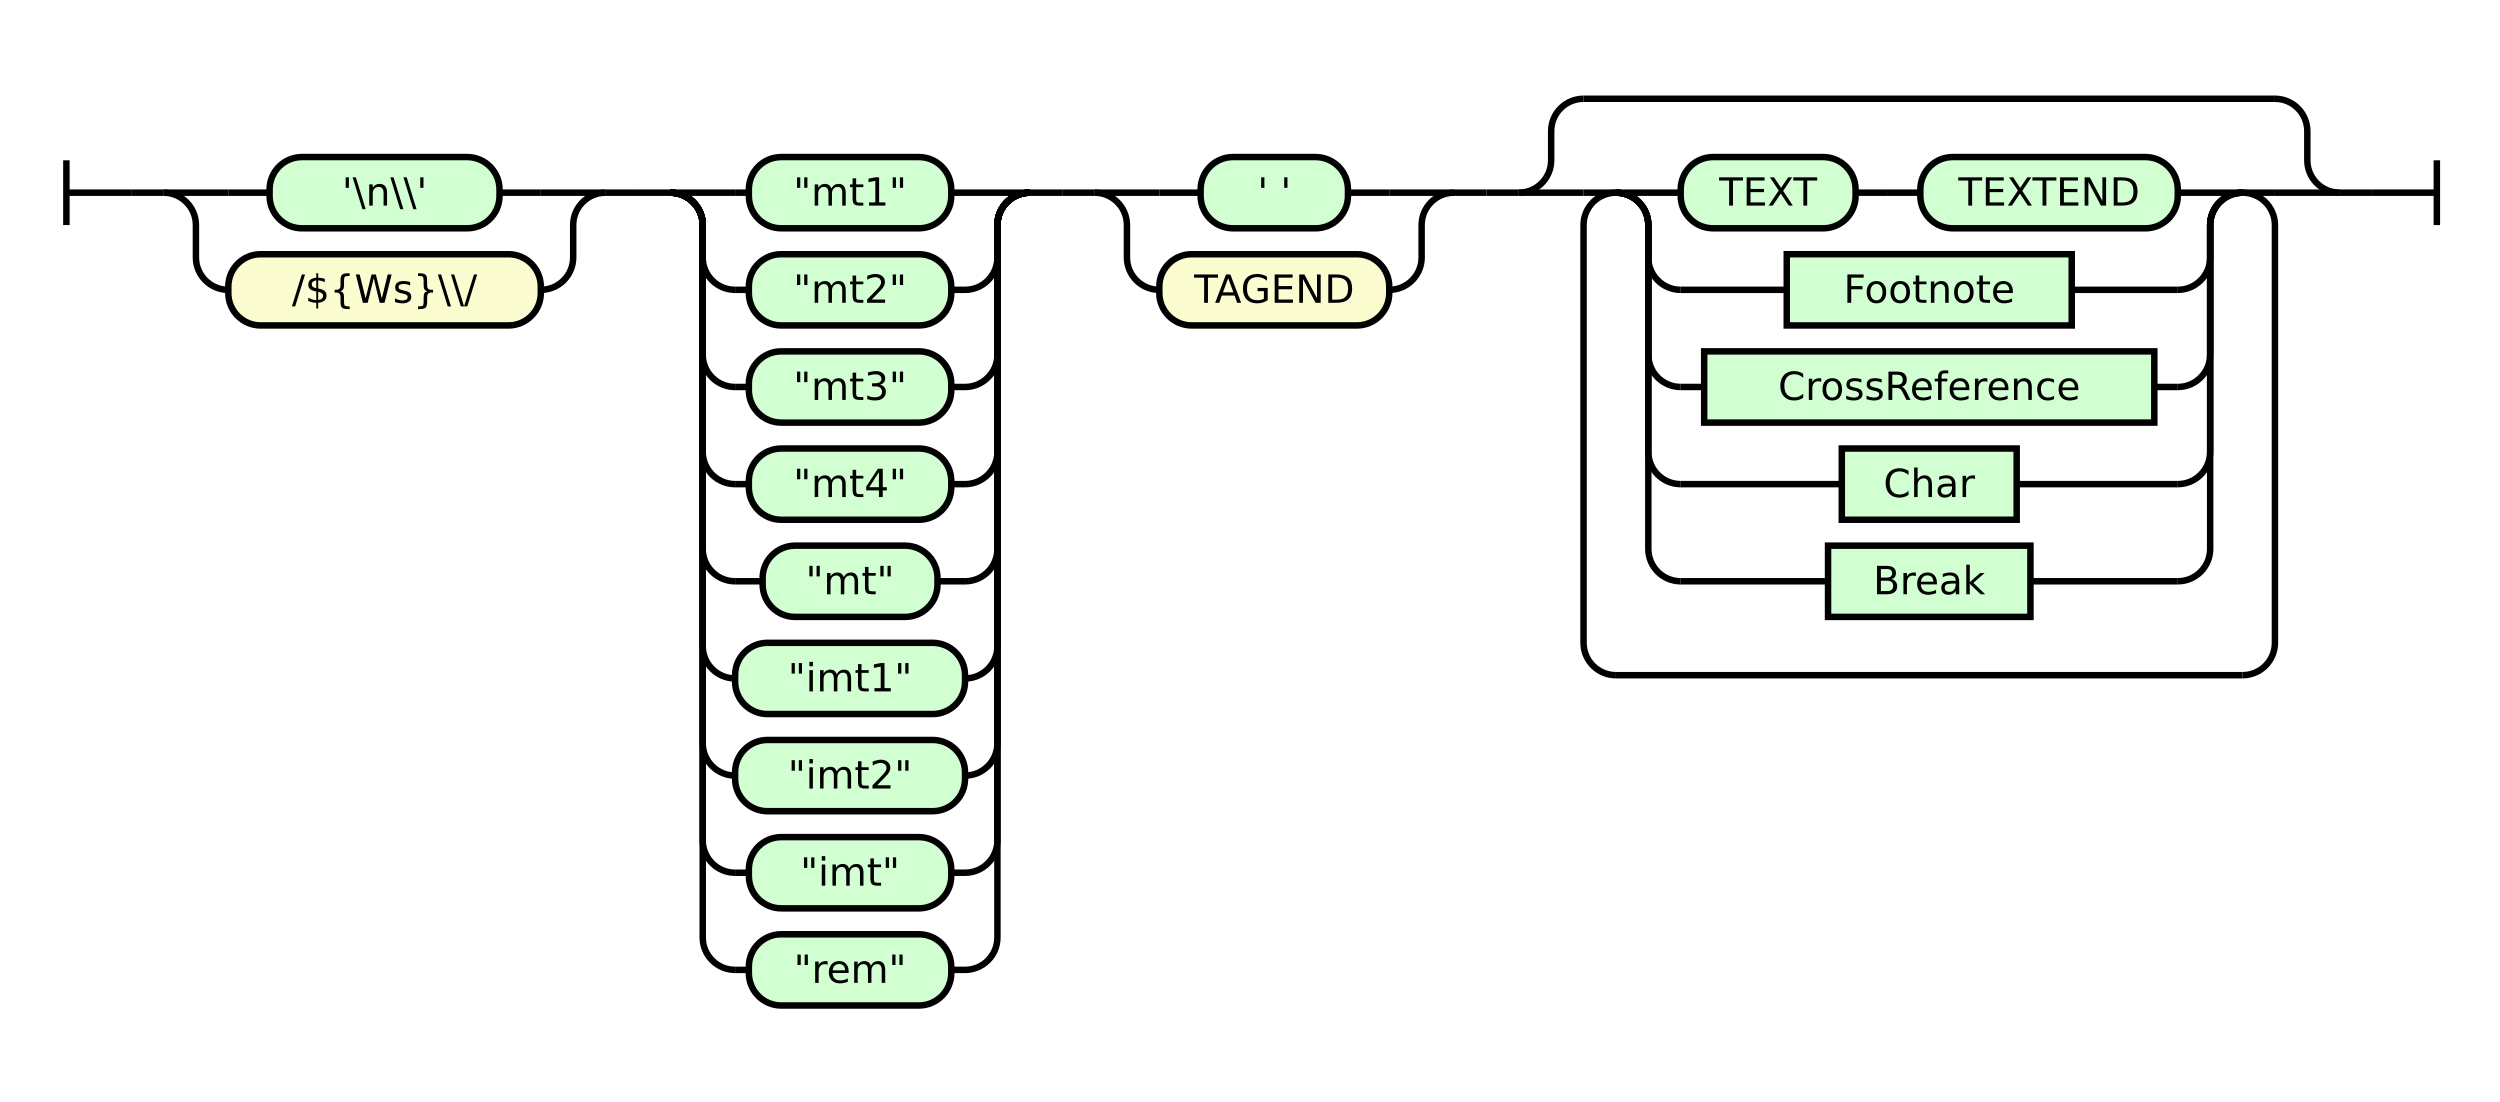
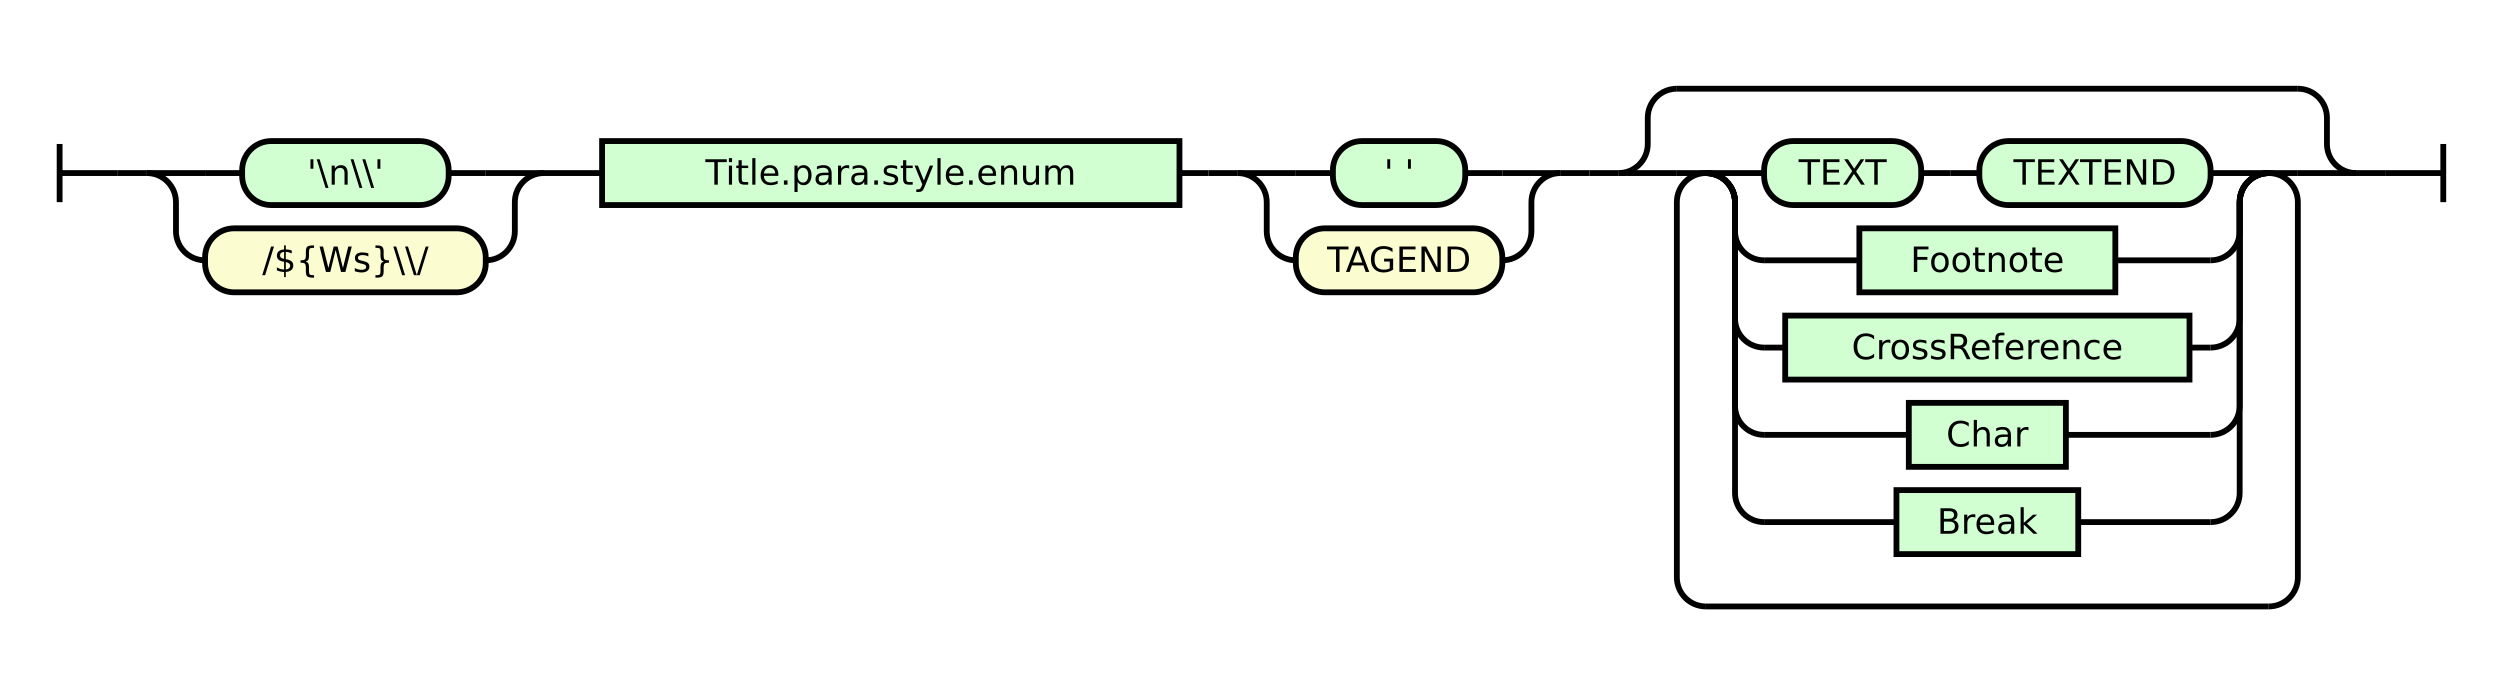
- <svg xmlns="http://www.w3.org/2000/svg" class="railroad-diagram" height="340" viewBox="0 0 772.0 340" width="772.0">
+ <svg xmlns="http://www.w3.org/2000/svg" class="railroad-diagram" height="238" viewBox="0 0 859.5 238" width="859.5">
  <g transform="translate(.5 .5)">
    <style>/*  */

    svg.railroad-diagram {
        background-color: hsl(30,20%,95%);
    }
    svg.railroad-diagram path {
        stroke-width: 2;
        stroke: black;
        fill: none;
    }
    svg.railroad-diagram text {
        font-size: 12px;
        text-anchor: middle;
        font-family: DejaVu Sans;
    }
    svg.railroad-diagram text.label {
        text-anchor:start;
    }
    svg.railroad-diagram text.comment {
        font-family: DejaVu Sans;
        font-size: 14px;
    }
    svg.railroad-diagram rect{
        stroke-width: 2;
        stroke: black;
        fill: rgb(210, 255, 210);
    }
    svg.railroad-diagram rect.group-box {
        stroke: gray;
        stroke-dasharray: 10 5;
        fill: none;
    }
    .terminal {
        font-family: DejaVu Sans;
    }
    svg.railroad-diagram g.altterminal rect {
        fill: rgb(251, 252, 207)
    }

/*  */
</style>
    <g>
      <path d="M 20 49 v 20 m 0 -10 h 20" />
    </g>
    <path d="M 40 59 h 10" />
    <g>
      <path d="M 50 59 h 0.0" />
-       <path d="M 722.0 59 h 0.0" />
+       <path d="M 809.5 59 h 0.0" />
      <g>
        <path d="M 50.0 59 h 0.0" />
        <path d="M 186.5 59 h 0.0" />
        <path d="M 50.0 59 h 20" />
        <g class="terminal ">
          <path d="M 70.0 59 h 12.75" />
          <path d="M 153.75 59 h 12.75" />
          <rect height="22" rx="10" ry="10" width="71.0" x="82.75" y="48" />
          <text x="118.25" y="63">'\n\\'</text>
        </g>
        <path d="M 166.5 59 h 20" />
        <path d="M 50.0 59 a 10 10 0 0 1 10 10 v 10 a 10 10 0 0 0 10 10" />
        <g class="terminal altterminal">
          <path d="M 70.0 89 h 0.0" />
          <path d="M 166.5 89 h 0.0" />
          <rect height="22" rx="10" ry="10" width="96.5" x="70.0" y="78" />
          <text x="118.25" y="93">/${Ws}\\/</text>
        </g>
        <path d="M 166.5 89 a 10 10 0 0 0 10 -10 v -10 a 10 10 0 0 1 10 -10" />
      </g>
      <path d="M 186.5 59 h 10" />
      <path d="M 196.5 59 h 10" />
+       <g class="non-terminal ">
+         <path d="M 206.5 59 h 0.0" />
+         <path d="M 405.0 59 h 0.0" />
+         <rect height="22" width="198.5" x="206.5" y="48" />
+         <text x="305.75" y="63">Title.para.style.enum</text>
+       </g>
+       <path d="M 405.0 59 h 10" />
+       <path d="M 415.0 59 h 10" />
      <g>
-         <path d="M 206.5 59 h 0.0" />
-         <path d="M 317.5 59 h 0.0" />
-         <path d="M 206.5 59 h 20" />
+         <path d="M 425.0 59 h 0.0" />
+         <path d="M 536.0 59 h 0.0" />
+         <path d="M 425.0 59 h 20" />
        <g class="terminal ">
-           <path d="M 226.5 59 h 4.25" />
-           <path d="M 293.25 59 h 4.25" />
-           <rect height="22" rx="10" ry="10" width="62.5" x="230.75" y="48" />
-           <text x="262.0" y="63">"mt1"</text>
+           <path d="M 445.0 59 h 12.75" />
+           <path d="M 503.25 59 h 12.75" />
+           <rect height="22" rx="10" ry="10" width="45.5" x="457.75" y="48" />
+           <text x="480.5" y="63">' '</text>
        </g>
-         <path d="M 297.5 59 h 20" />
-         <path d="M 206.5 59 a 10 10 0 0 1 10 10 v 10 a 10 10 0 0 0 10 10" />
-         <g class="terminal ">
-           <path d="M 226.5 89 h 4.25" />
-           <path d="M 293.25 89 h 4.25" />
-           <rect height="22" rx="10" ry="10" width="62.5" x="230.75" y="78" />
-           <text x="262.0" y="93">"mt2"</text>
+         <path d="M 516.0 59 h 20" />
+         <path d="M 425.0 59 a 10 10 0 0 1 10 10 v 10 a 10 10 0 0 0 10 10" />
+         <g class="terminal altterminal">
+           <path d="M 445.0 89 h 0.0" />
+           <path d="M 516.0 89 h 0.0" />
+           <rect height="22" rx="10" ry="10" width="71.0" x="445.0" y="78" />
+           <text x="480.5" y="93">TAGEND</text>
        </g>
-         <path d="M 297.5 89 a 10 10 0 0 0 10 -10 v -10 a 10 10 0 0 1 10 -10" />
-         <path d="M 206.5 59 a 10 10 0 0 1 10 10 v 40 a 10 10 0 0 0 10 10" />
-         <g class="terminal ">
-           <path d="M 226.5 119 h 4.25" />
-           <path d="M 293.25 119 h 4.25" />
-           <rect height="22" rx="10" ry="10" width="62.5" x="230.75" y="108" />
-           <text x="262.0" y="123">"mt3"</text>
+         <path d="M 516.0 89 a 10 10 0 0 0 10 -10 v -10 a 10 10 0 0 1 10 -10" />
+       </g>
+       <path d="M 536.0 59 h 10" />
+       <path d="M 546.0 59 h 10" />
+       <g>
+         <path d="M 556.0 59 h 0.0" />
+         <path d="M 809.5 59 h 0.0" />
+         <path d="M 556.0 59 a 10 10 0 0 0 10 -10 v -9 a 10 10 0 0 1 10 -10" />
+         <g>
+           <path d="M 576.0 30 h 213.5" />
        </g>
-         <path d="M 297.5 119 a 10 10 0 0 0 10 -10 v -40 a 10 10 0 0 1 10 -10" />
-         <path d="M 206.5 59 a 10 10 0 0 1 10 10 v 70 a 10 10 0 0 0 10 10" />
-         <g class="terminal ">
-           <path d="M 226.5 149 h 4.25" />
-           <path d="M 293.25 149 h 4.25" />
-           <rect height="22" rx="10" ry="10" width="62.5" x="230.75" y="138" />
-           <text x="262.0" y="153">"mt4"</text>
-         </g>
-         <path d="M 297.5 149 a 10 10 0 0 0 10 -10 v -70 a 10 10 0 0 1 10 -10" />
-         <path d="M 206.5 59 a 10 10 0 0 1 10 10 v 100 a 10 10 0 0 0 10 10" />
-         <g class="terminal ">
-           <path d="M 226.5 179 h 8.5" />
-           <path d="M 289.0 179 h 8.5" />
-           <rect height="22" rx="10" ry="10" width="54.0" x="235.0" y="168" />
-           <text x="262.0" y="183">"mt"</text>
-         </g>
-         <path d="M 297.5 179 a 10 10 0 0 0 10 -10 v -100 a 10 10 0 0 1 10 -10" />
-         <path d="M 206.5 59 a 10 10 0 0 1 10 10 v 130 a 10 10 0 0 0 10 10" />
-         <g class="terminal ">
-           <path d="M 226.5 209 h 0.0" />
-           <path d="M 297.5 209 h 0.0" />
-           <rect height="22" rx="10" ry="10" width="71.0" x="226.5" y="198" />
-           <text x="262.0" y="213">"imt1"</text>
-         </g>
-         <path d="M 297.5 209 a 10 10 0 0 0 10 -10 v -130 a 10 10 0 0 1 10 -10" />
-         <path d="M 206.5 59 a 10 10 0 0 1 10 10 v 160 a 10 10 0 0 0 10 10" />
-         <g class="terminal ">
-           <path d="M 226.5 239 h 0.0" />
-           <path d="M 297.5 239 h 0.0" />
-           <rect height="22" rx="10" ry="10" width="71.0" x="226.5" y="228" />
-           <text x="262.0" y="243">"imt2"</text>
-         </g>
-         <path d="M 297.5 239 a 10 10 0 0 0 10 -10 v -160 a 10 10 0 0 1 10 -10" />
-         <path d="M 206.5 59 a 10 10 0 0 1 10 10 v 190 a 10 10 0 0 0 10 10" />
-         <g class="terminal ">
-           <path d="M 226.5 269 h 4.25" />
-           <path d="M 293.25 269 h 4.25" />
-           <rect height="22" rx="10" ry="10" width="62.5" x="230.75" y="258" />
-           <text x="262.0" y="273">"imt"</text>
-         </g>
-         <path d="M 297.5 269 a 10 10 0 0 0 10 -10 v -190 a 10 10 0 0 1 10 -10" />
-         <path d="M 206.5 59 a 10 10 0 0 1 10 10 v 220 a 10 10 0 0 0 10 10" />
-         <g class="terminal ">
-           <path d="M 226.5 299 h 4.25" />
-           <path d="M 293.25 299 h 4.25" />
-           <rect height="22" rx="10" ry="10" width="62.5" x="230.75" y="288" />
-           <text x="262.0" y="303">"rem"</text>
-         </g>
-         <path d="M 297.5 299 a 10 10 0 0 0 10 -10 v -220 a 10 10 0 0 1 10 -10" />
-       </g>
-       <path d="M 317.5 59 h 10" />
-       <path d="M 327.5 59 h 10" />
-       <g>
-         <path d="M 337.5 59 h 0.0" />
-         <path d="M 448.5 59 h 0.0" />
-         <path d="M 337.5 59 h 20" />
-         <g class="terminal ">
-           <path d="M 357.5 59 h 12.75" />
-           <path d="M 415.75 59 h 12.75" />
-           <rect height="22" rx="10" ry="10" width="45.5" x="370.25" y="48" />
-           <text x="393.0" y="63">' '</text>
-         </g>
-         <path d="M 428.5 59 h 20" />
-         <path d="M 337.5 59 a 10 10 0 0 1 10 10 v 10 a 10 10 0 0 0 10 10" />
-         <g class="terminal altterminal">
-           <path d="M 357.5 89 h 0.0" />
-           <path d="M 428.5 89 h 0.0" />
-           <rect height="22" rx="10" ry="10" width="71.0" x="357.5" y="78" />
-           <text x="393.0" y="93">TAGEND</text>
-         </g>
-         <path d="M 428.5 89 a 10 10 0 0 0 10 -10 v -10 a 10 10 0 0 1 10 -10" />
-       </g>
-       <path d="M 448.5 59 h 10" />
-       <path d="M 458.5 59 h 10" />
-       <g>
-         <path d="M 468.5 59 h 0.0" />
-         <path d="M 722.0 59 h 0.0" />
-         <path d="M 468.5 59 a 10 10 0 0 0 10 -10 v -9 a 10 10 0 0 1 10 -10" />
+         <path d="M 789.5 30 a 10 10 0 0 1 10 10 v 9 a 10 10 0 0 0 10 10" />
+         <path d="M 556.0 59 h 20" />
        <g>
-           <path d="M 488.5 30 h 213.5" />
-         </g>
-         <path d="M 702.0 30 a 10 10 0 0 1 10 10 v 9 a 10 10 0 0 0 10 10" />
-         <path d="M 468.5 59 h 20" />
-         <g>
-           <path d="M 488.5 59 h 0.0" />
-           <path d="M 702.0 59 h 0.0" />
-           <path d="M 488.5 59 h 10" />
+           <path d="M 576.0 59 h 0.0" />
+           <path d="M 789.5 59 h 0.0" />
+           <path d="M 576.0 59 h 10" />
          <g>
-             <path d="M 498.5 59 h 0.0" />
-             <path d="M 692.0 59 h 0.0" />
-             <path d="M 498.5 59 h 20" />
+             <path d="M 586.0 59 h 0.0" />
+             <path d="M 779.5 59 h 0.0" />
+             <path d="M 586.0 59 h 20" />
            <g>
-               <path d="M 518.5 59 h 0.0" />
-               <path d="M 672.0 59 h 0.0" />
+               <path d="M 606.0 59 h 0.0" />
+               <path d="M 759.5 59 h 0.0" />
              <g class="terminal ">
-                 <path d="M 518.5 59 h 0.0" />
-                 <path d="M 572.5 59 h 0.0" />
-                 <rect height="22" rx="10" ry="10" width="54.0" x="518.5" y="48" />
-                 <text x="545.5" y="63">TEXT</text>
+                 <path d="M 606.0 59 h 0.0" />
+                 <path d="M 660.0 59 h 0.0" />
+                 <rect height="22" rx="10" ry="10" width="54.0" x="606.0" y="48" />
+                 <text x="633.0" y="63">TEXT</text>
              </g>
-               <path d="M 572.5 59 h 10" />
-               <path d="M 582.5 59 h 10" />
+               <path d="M 660.0 59 h 10" />
+               <path d="M 670.0 59 h 10" />
              <g class="terminal ">
-                 <path d="M 592.5 59 h 0.0" />
-                 <path d="M 672.0 59 h 0.0" />
-                 <rect height="22" rx="10" ry="10" width="79.5" x="592.5" y="48" />
-                 <text x="632.25" y="63">TEXTEND</text>
+                 <path d="M 680.0 59 h 0.0" />
+                 <path d="M 759.5 59 h 0.0" />
+                 <rect height="22" rx="10" ry="10" width="79.5" x="680.0" y="48" />
+                 <text x="719.75" y="63">TEXTEND</text>
              </g>
            </g>
-             <path d="M 672.0 59 h 20" />
-             <path d="M 498.5 59 a 10 10 0 0 1 10 10 v 10 a 10 10 0 0 0 10 10" />
+             <path d="M 759.5 59 h 20" />
+             <path d="M 586.0 59 a 10 10 0 0 1 10 10 v 10 a 10 10 0 0 0 10 10" />
            <g class="non-terminal ">
-               <path d="M 518.5 89 h 32.75" />
-               <path d="M 639.25 89 h 32.75" />
-               <rect height="22" width="88.0" x="551.25" y="78" />
-               <text x="595.25" y="93">Footnote</text>
+               <path d="M 606.0 89 h 32.75" />
+               <path d="M 726.75 89 h 32.75" />
+               <rect height="22" width="88.0" x="638.75" y="78" />
+               <text x="682.75" y="93">Footnote</text>
            </g>
-             <path d="M 672.0 89 a 10 10 0 0 0 10 -10 v -10 a 10 10 0 0 1 10 -10" />
-             <path d="M 498.5 59 a 10 10 0 0 1 10 10 v 40 a 10 10 0 0 0 10 10" />
+             <path d="M 759.5 89 a 10 10 0 0 0 10 -10 v -10 a 10 10 0 0 1 10 -10" />
+             <path d="M 586.0 59 a 10 10 0 0 1 10 10 v 40 a 10 10 0 0 0 10 10" />
            <g class="non-terminal ">
-               <path d="M 518.5 119 h 7.25" />
-               <path d="M 664.75 119 h 7.25" />
-               <rect height="22" width="139.0" x="525.75" y="108" />
-               <text x="595.25" y="123">CrossReference</text>
+               <path d="M 606.0 119 h 7.25" />
+               <path d="M 752.25 119 h 7.25" />
+               <rect height="22" width="139.0" x="613.25" y="108" />
+               <text x="682.75" y="123">CrossReference</text>
            </g>
-             <path d="M 672.0 119 a 10 10 0 0 0 10 -10 v -40 a 10 10 0 0 1 10 -10" />
-             <path d="M 498.5 59 a 10 10 0 0 1 10 10 v 70 a 10 10 0 0 0 10 10" />
+             <path d="M 759.5 119 a 10 10 0 0 0 10 -10 v -40 a 10 10 0 0 1 10 -10" />
+             <path d="M 586.0 59 a 10 10 0 0 1 10 10 v 70 a 10 10 0 0 0 10 10" />
            <g class="non-terminal ">
-               <path d="M 518.5 149 h 49.75" />
-               <path d="M 622.25 149 h 49.75" />
-               <rect height="22" width="54.0" x="568.25" y="138" />
-               <text x="595.25" y="153">Char</text>
+               <path d="M 606.0 149 h 49.75" />
+               <path d="M 709.75 149 h 49.75" />
+               <rect height="22" width="54.0" x="655.75" y="138" />
+               <text x="682.75" y="153">Char</text>
            </g>
-             <path d="M 672.0 149 a 10 10 0 0 0 10 -10 v -70 a 10 10 0 0 1 10 -10" />
-             <path d="M 498.5 59 a 10 10 0 0 1 10 10 v 100 a 10 10 0 0 0 10 10" />
+             <path d="M 759.5 149 a 10 10 0 0 0 10 -10 v -70 a 10 10 0 0 1 10 -10" />
+             <path d="M 586.0 59 a 10 10 0 0 1 10 10 v 100 a 10 10 0 0 0 10 10" />
            <g class="non-terminal ">
-               <path d="M 518.5 179 h 45.5" />
-               <path d="M 626.5 179 h 45.5" />
-               <rect height="22" width="62.5" x="564.0" y="168" />
-               <text x="595.25" y="183">Break</text>
+               <path d="M 606.0 179 h 45.5" />
+               <path d="M 714.0 179 h 45.5" />
+               <rect height="22" width="62.5" x="651.5" y="168" />
+               <text x="682.75" y="183">Break</text>
            </g>
-             <path d="M 672.0 179 a 10 10 0 0 0 10 -10 v -100 a 10 10 0 0 1 10 -10" />
+             <path d="M 759.5 179 a 10 10 0 0 0 10 -10 v -100 a 10 10 0 0 1 10 -10" />
          </g>
-           <path d="M 692.0 59 h 10" />
-           <path d="M 498.5 59 a 10 10 0 0 0 -10 10 v 129 a 10 10 0 0 0 10 10" />
+           <path d="M 779.5 59 h 10" />
+           <path d="M 586.0 59 a 10 10 0 0 0 -10 10 v 129 a 10 10 0 0 0 10 10" />
          <g>
-             <path d="M 498.5 208 h 193.5" />
+             <path d="M 586.0 208 h 193.5" />
          </g>
-           <path d="M 692.0 208 a 10 10 0 0 0 10 -10 v -129 a 10 10 0 0 0 -10 -10" />
+           <path d="M 779.5 208 a 10 10 0 0 0 10 -10 v -129 a 10 10 0 0 0 -10 -10" />
        </g>
-         <path d="M 702.0 59 h 20" />
+         <path d="M 789.5 59 h 20" />
      </g>
    </g>
-     <path d="M 722.0 59 h 10" />
-     <path d="M 732.0 59 h 20 m 0 -10 v 20" />
+     <path d="M 809.5 59 h 10" />
+     <path d="M 819.5 59 h 20 m 0 -10 v 20" />
  </g>
</svg>
